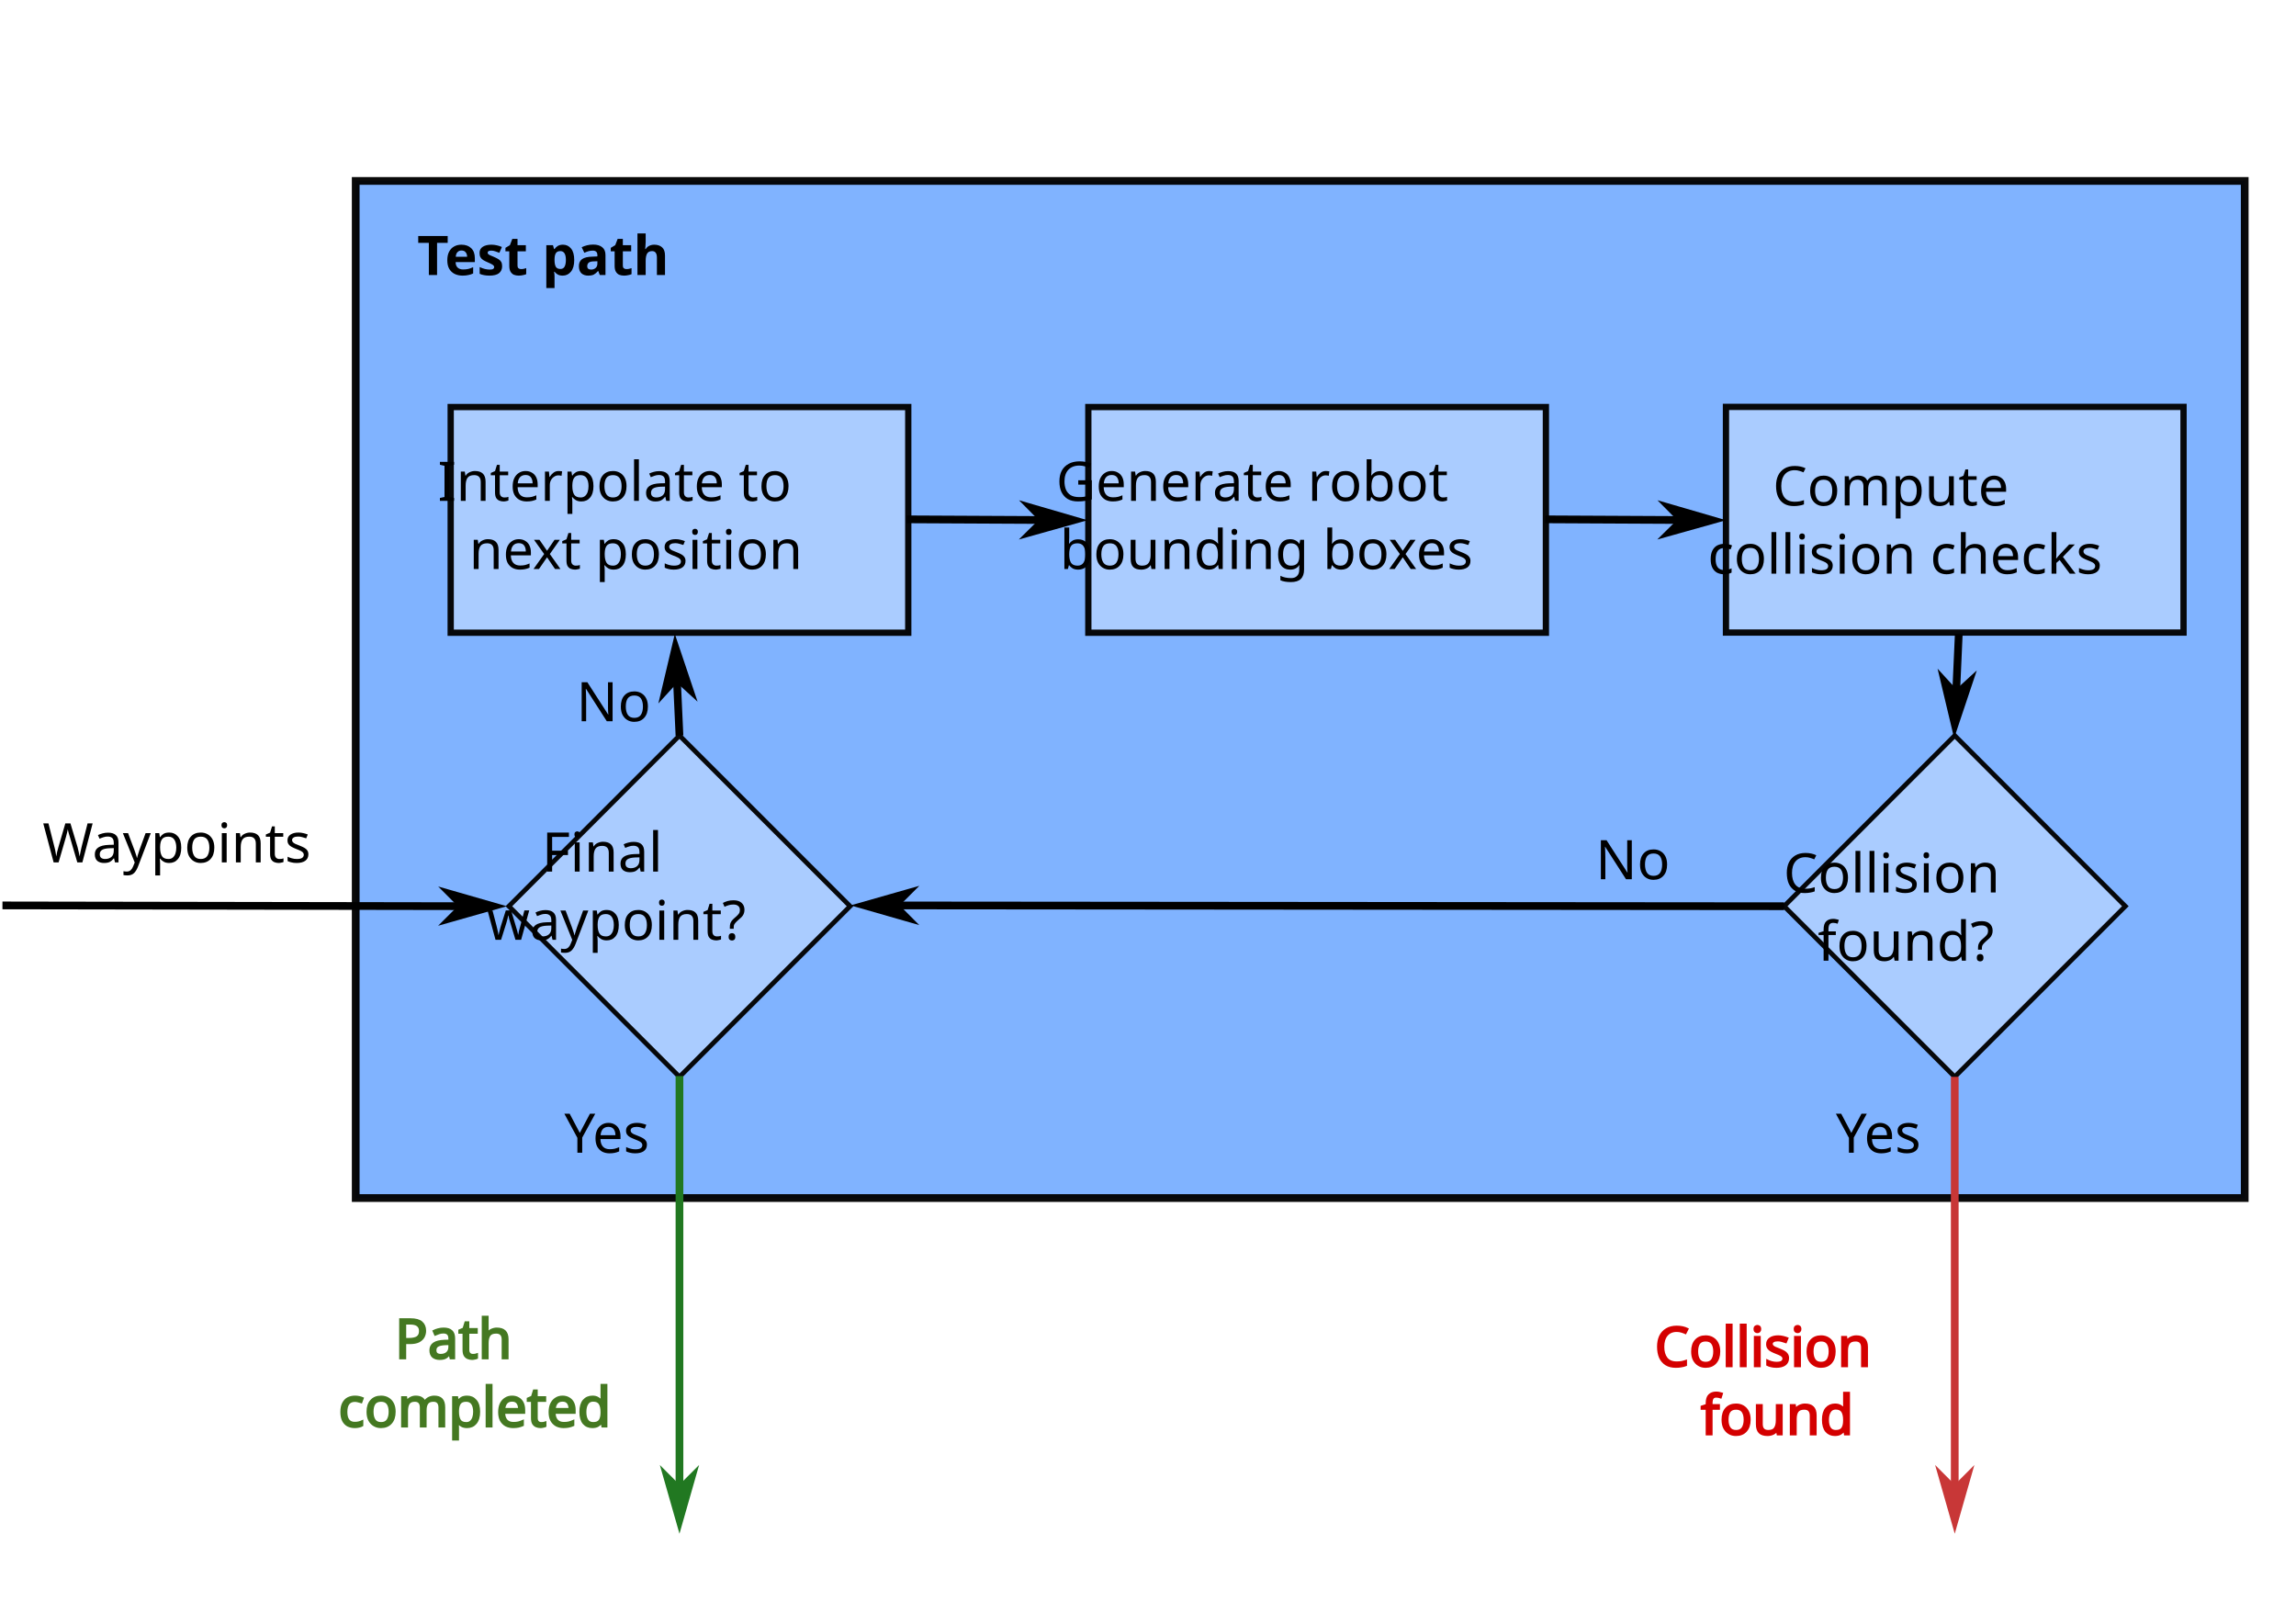
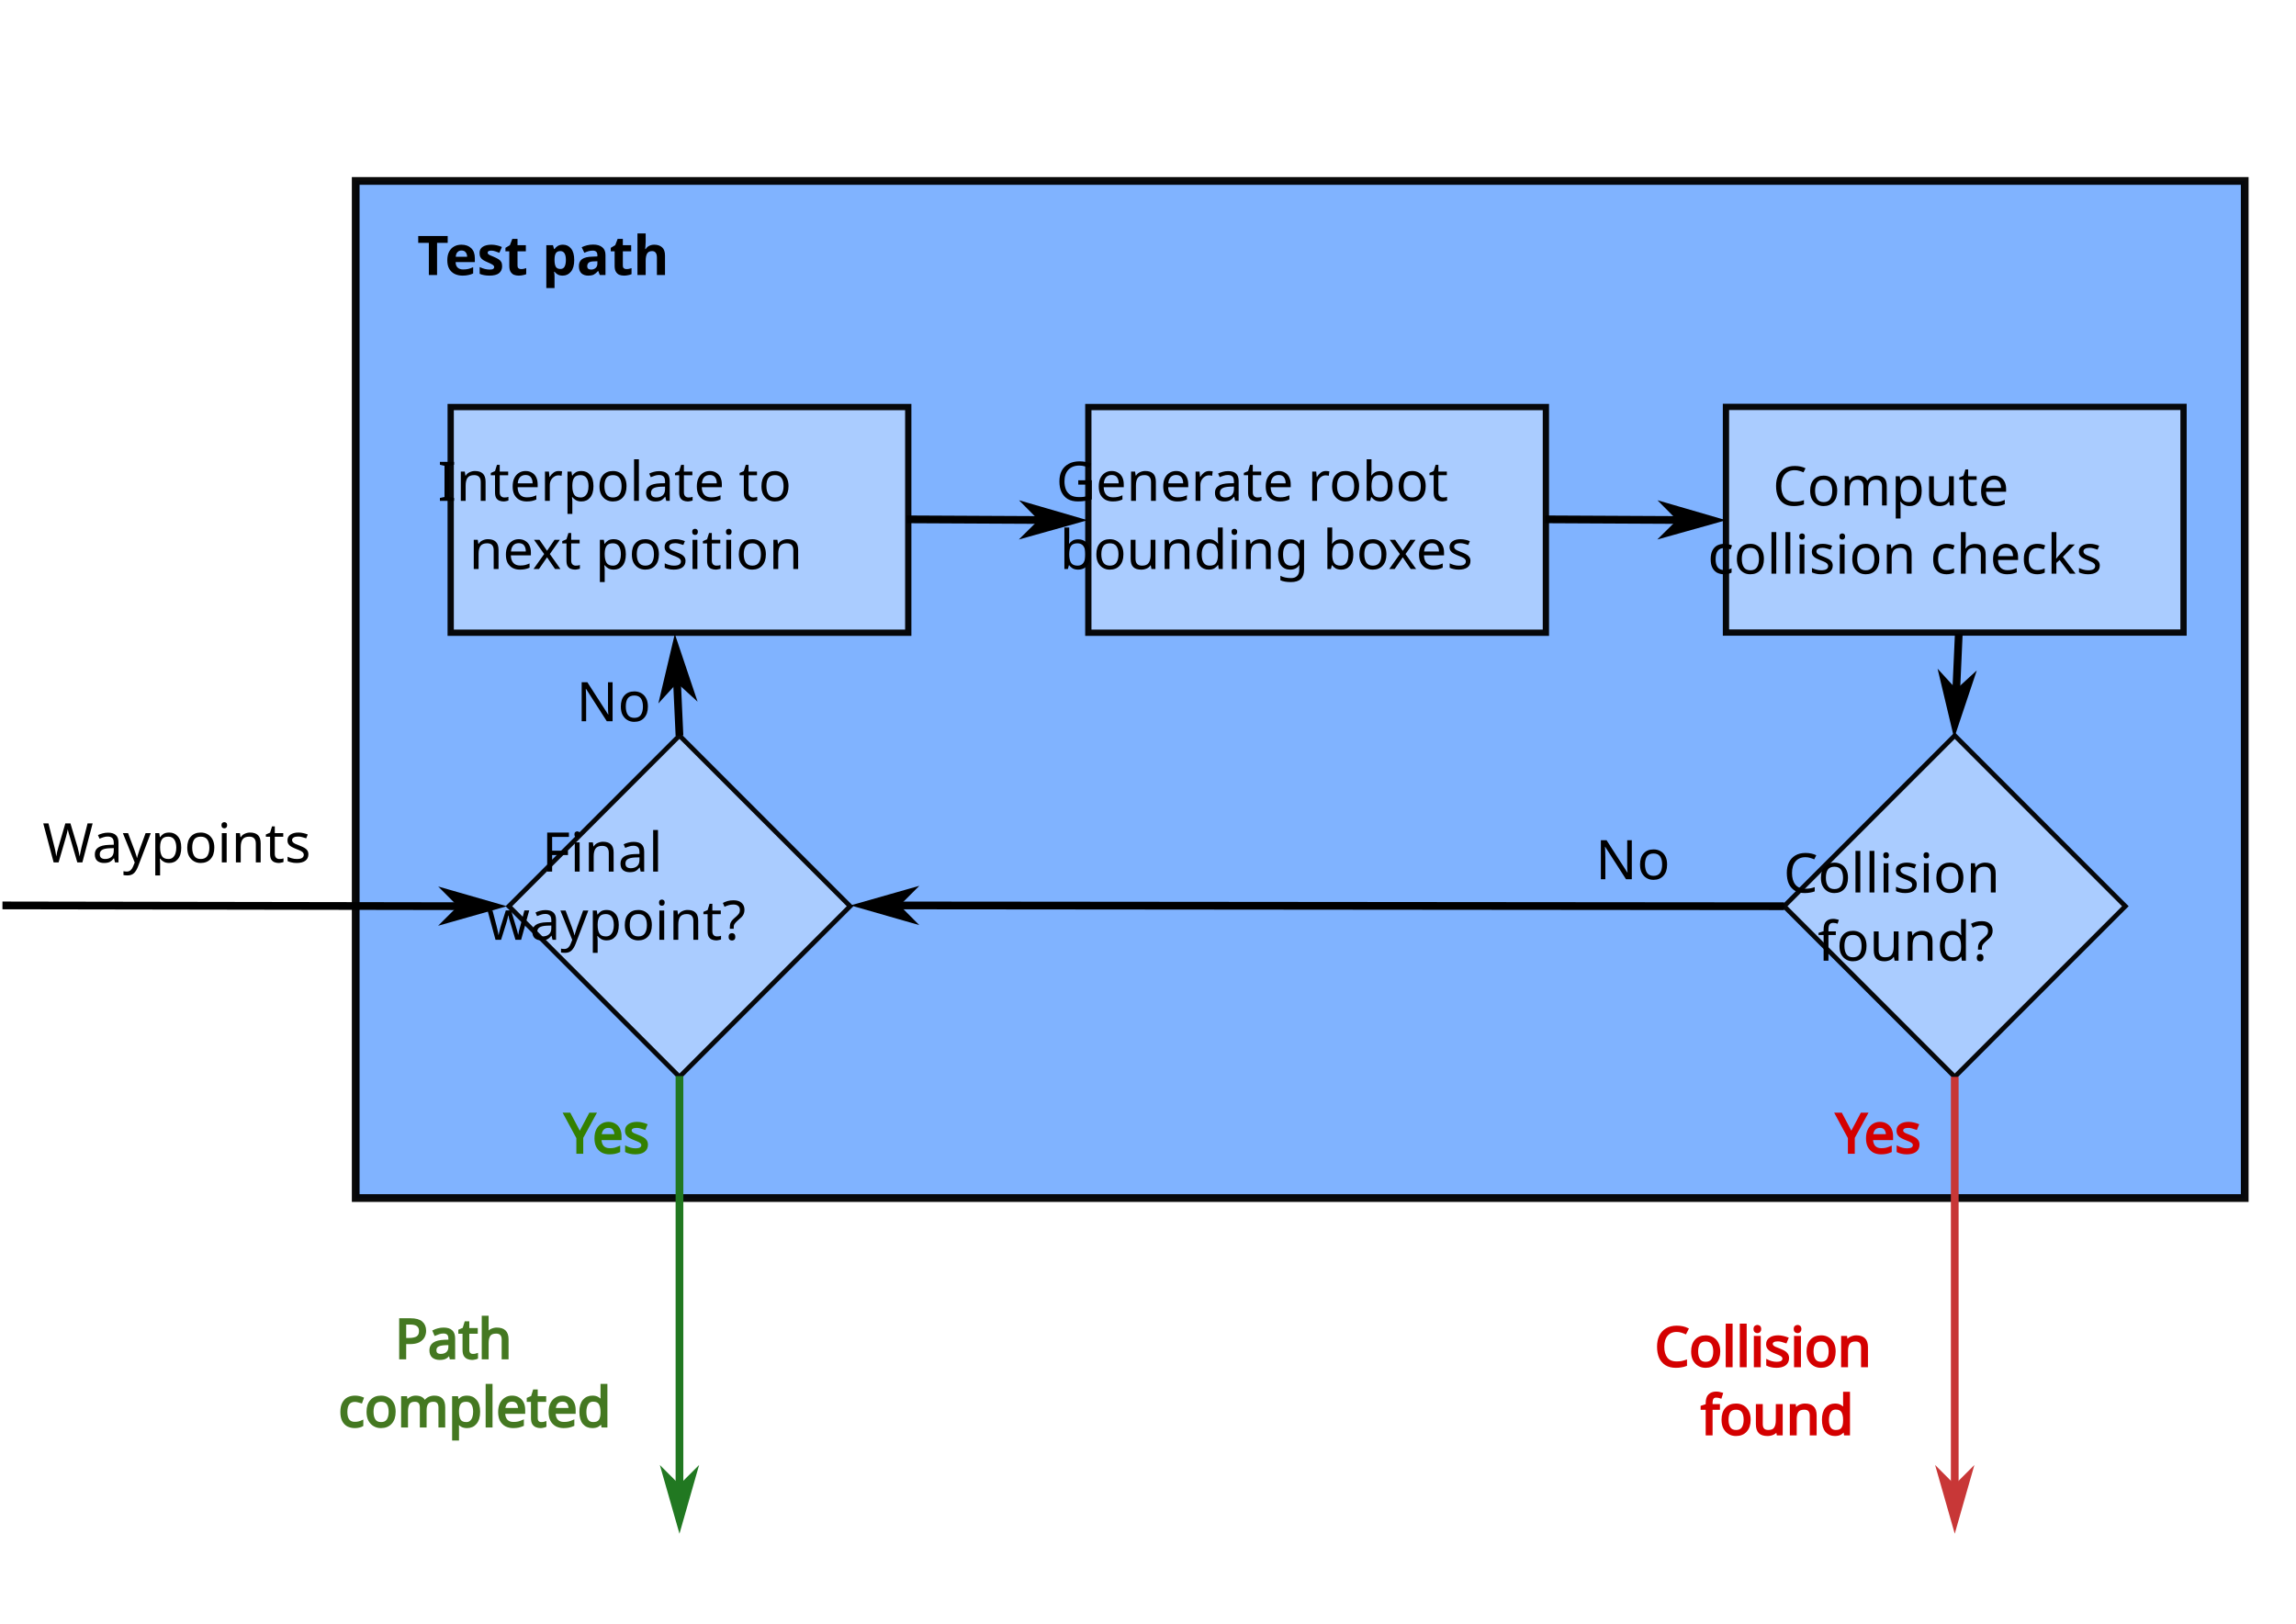
<svg xmlns="http://www.w3.org/2000/svg" width="297mm" height="210mm" viewBox="0 0 297 210" version="1.1" id="svg33598">
  <defs id="defs33595">
    <marker style="overflow:visible;" id="Arrow1Mend" refX="0.0" refY="0.0" orient="auto">
      <path transform="scale(0.4) rotate(180) translate(10,0)" style="fill-rule:evenodd;fill:context-stroke;stroke:context-stroke;stroke-width:1.0pt;" d="M 0.0,0.0 L 5.0,-5.0 L -12.5,0.0 L 5.0,5.0 L 0.0,0.0 z " id="path110481" />
    </marker>
    <marker style="overflow:visible;" id="marker110742" refX="0.0" refY="0.0" orient="auto">
      <path transform="scale(0.8) rotate(180) translate(12.5,0)" style="fill-rule:evenodd;fill:context-stroke;stroke:context-stroke;stroke-width:1.0pt;" d="M 0.0,0.0 L 5.0,-5.0 L -12.5,0.0 L 5.0,5.0 L 0.0,0.0 z " id="path110740" />
    </marker>
    <marker style="overflow:visible;" id="Arrow1Lend" refX="0.0" refY="0.0" orient="auto">
      <path transform="scale(0.8) rotate(180) translate(12.5,0)" style="fill-rule:evenodd;fill:context-stroke;stroke:context-stroke;stroke-width:1.0pt;" d="M 0.0,0.0 L 5.0,-5.0 L -12.5,0.0 L 5.0,5.0 L 0.0,0.0 z " id="path110475" />
    </marker>
    <rect x="518.651" y="365.08" width="744.749" height="50.442" id="rect44235" />
    <marker style="overflow:visible" id="Arrow1Mend-1" refX="0" refY="0" orient="auto">
      <path transform="matrix(-0.4,0,0,-0.4,-4,0)" style="fill:context-stroke;fill-rule:evenodd;stroke:context-stroke;stroke-width:1pt" d="M 0,0 5,-5 -12.5,0 5,5 Z" id="path110481-1" />
    </marker>
    <marker style="overflow:visible" id="Arrow1Mend-3" refX="0" refY="0" orient="auto">
      <path transform="matrix(-0.4,0,0,-0.4,-4,0)" style="fill:context-stroke;fill-rule:evenodd;stroke:context-stroke;stroke-width:1pt" d="M 0,0 5,-5 -12.5,0 5,5 Z" id="path110481-4" />
    </marker>
    <marker style="overflow:visible" id="Arrow1Mend-9" refX="0" refY="0" orient="auto">
      <path transform="matrix(-0.4,0,0,-0.4,-4,0)" style="fill:context-stroke;fill-rule:evenodd;stroke:context-stroke;stroke-width:1pt" d="M 0,0 5,-5 -12.5,0 5,5 Z" id="path110481-19" />
    </marker>
    <marker style="overflow:visible" id="Arrow1Mend-1-9" refX="0" refY="0" orient="auto">
      <path transform="matrix(-0.4,0,0,-0.4,-4,0)" style="fill:context-stroke;fill-rule:evenodd;stroke:context-stroke;stroke-width:1pt" d="M 0,0 5,-5 -12.5,0 5,5 Z" id="path110481-1-3" />
    </marker>
    <marker style="overflow:visible" id="Arrow1Mend-9-8" refX="0" refY="0" orient="auto">
      <path transform="matrix(-0.4,0,0,-0.4,-4,0)" style="fill:context-stroke;fill-rule:evenodd;stroke:context-stroke;stroke-width:1pt" d="M 0,0 5,-5 -12.5,0 5,5 Z" id="path110481-19-0" />
    </marker>
    <marker style="overflow:visible" id="Arrow1Mend-9-8-6" refX="0" refY="0" orient="auto">
      <path transform="matrix(-0.4,0,0,-0.4,-4,0)" style="fill:context-stroke;fill-rule:evenodd;stroke:context-stroke;stroke-width:1pt" d="M 0,0 5,-5 -12.5,0 5,5 Z" id="path110481-19-0-6" />
    </marker>
    <marker style="overflow:visible" id="Arrow1Mend-9-8-0" refX="0" refY="0" orient="auto">
      <path transform="matrix(-0.4,0,0,-0.4,-4,0)" style="fill:context-stroke;fill-rule:evenodd;stroke:context-stroke;stroke-width:1pt" d="M 0,0 5,-5 -12.5,0 5,5 Z" id="path110481-19-0-0" />
    </marker>
    <marker style="overflow:visible" id="Arrow1Mend-1-2" refX="0" refY="0" orient="auto">
      <path transform="matrix(-0.4,0,0,-0.4,-4,0)" style="fill:context-stroke;fill-rule:evenodd;stroke:context-stroke;stroke-width:1pt" d="M 0,0 5,-5 -12.5,0 5,5 Z" id="path110481-1-6" />
    </marker>
  </defs>
  <g id="layer3">
    <g id="g103430" transform="translate(-6.377157,16.09234)">
      <g id="g103423">
        <rect style="fill:#80b3ff;stroke:#000000;stroke-width:1;stroke-opacity:0.959" id="rect96306" width="244.353" height="131.548" x="52.39" y="7.308" />
      </g>
      <g id="g101540">
        <text xml:space="preserve" style="font-size:7.056px;line-height:1.25;font-family:Sans;-inkscape-font-specification:'Sans, Normal';font-variant-ligatures:none;word-spacing:0px;stroke-width:0.265" x="60.335" y="19.478" id="text101536">
          <tspan id="tspan101534" style="font-weight:bold;stroke-width:0.265" x="60.335" y="19.478">Test path</tspan>
        </text>
      </g>
    </g>
  </g>
  <g id="layer2" />
  <g id="layer1">
    <text xml:space="preserve" style="font-size:7.056px;line-height:1.25;font-family:Sans;-inkscape-font-specification:'Sans, Normal';font-variant-ligatures:none;word-spacing:0px;stroke-width:0.265" x="129.207" y="21.891" id="text37133">
      <tspan style="text-align:center;text-anchor:middle;stroke-width:0.265" x="129.207" y="21.891" id="tspan49701" />
    </text>
    <text xml:space="preserve" transform="scale(0.2645833)" id="text44233" style="line-height:1.25;font-family:Sans;font-size:26.667px;-inkscape-font-specification:'Sans, Normal';font-variant-ligatures:none;word-spacing:0px;white-space:pre;shape-inside:url(#rect44235)" />
    <g id="g103588" transform="translate(71.57911,21.44706)">
      <rect style="fill:#aaccff;stroke:#000000;stroke-width:0.811;stroke-opacity:0.959" id="rect88903" width="59.189" height="29.189" x="69.201" y="31.197" />
      <text xml:space="preserve" style="font-size:7.056px;line-height:1.25;font-family:Sans;-inkscape-font-specification:'Sans, Normal';font-variant-ligatures:none;word-spacing:0px;stroke-width:0.265" x="98.648" y="43.328" id="text34627">
        <tspan style="text-align:center;text-anchor:middle;stroke-width:0.265" x="98.648" y="43.328" id="tspan34629">Generate robot</tspan>
        <tspan style="text-align:center;text-anchor:middle;stroke-width:0.265" x="98.648" y="52.148" id="tspan34633">bounding boxes</tspan>
      </text>
    </g>
    <g id="g97158" transform="translate(51.91851,24.96048)">
      <rect style="fill:#aaccff;stroke:#000000;stroke-width:0.811;stroke-opacity:0.959" id="rect88903-0" width="59.189" height="29.189" x="171.344" y="27.663" />
      <text xml:space="preserve" style="font-size:7.056px;line-height:1.25;font-family:Sans;-inkscape-font-specification:'Sans, Normal';font-variant-ligatures:none;word-spacing:0px;stroke-width:0.265" x="200.916" y="40.416" id="text54319">
        <tspan id="tspan54317" style="text-align:center;text-anchor:middle;stroke-width:0.265" x="200.916" y="40.416">Compute</tspan>
        <tspan style="text-align:center;text-anchor:middle;stroke-width:0.265" x="200.916" y="49.236" id="tspan89313">collision checks</tspan>
      </text>
    </g>
    <g id="g97165" transform="translate(-11.12982,-23.83246)">
      <rect style="fill:#aaccff;stroke:#000000;stroke-width:0.811;stroke-opacity:0.959" id="rect88903-0-2" width="59.189" height="29.189" x="69.429" y="76.476" />
      <text xml:space="preserve" style="font-size:7.056px;line-height:1.25;font-family:Sans;-inkscape-font-specification:'Sans, Normal';font-variant-ligatures:none;word-spacing:0px;stroke-width:0.265" x="99.799" y="88.608" id="text60555">
        <tspan id="tspan60553" style="text-align:center;text-anchor:middle;stroke-width:0.265" x="99.799" y="88.608">Interpolate to </tspan>
        <tspan style="text-align:center;text-anchor:middle;stroke-width:0.265" x="99.799" y="97.427" id="tspan60557">next position</tspan>
      </text>
    </g>
    <g id="g103581" transform="translate(-96.49173,27.09389)">
      <g id="g113224">
        <rect style="fill:#aaccff;stroke:#000000;stroke-width:0.609;stroke-opacity:0.959" id="rect88903-0-1-9" width="31.211" height="31.211" x="178.493" y="-82.268" transform="rotate(45)" />
        <text xml:space="preserve" style="font-size:7.056px;line-height:1.25;font-family:Sans;-inkscape-font-specification:'Sans, Normal';font-variant-ligatures:none;word-spacing:0px;stroke-width:0.265" x="184.484" y="85.633" id="text62915">
          <tspan id="tspan62913" style="text-align:center;text-anchor:middle;stroke-width:0.265" x="184.484" y="85.633">Final</tspan>
          <tspan style="text-align:center;text-anchor:middle;stroke-width:0.265" x="184.484" y="94.452" id="tspan62917">waypoint?</tspan>
        </text>
      </g>
    </g>
    <g id="g103462" transform="translate(12.22709,25.16054)">
      <rect style="fill:#aaccff;stroke:#000000;stroke-width:0.609;stroke-opacity:0.959" id="rect88903-0-1" width="31.211" height="31.211" x="219.63" y="-120.671" transform="rotate(45)" />
      <text xml:space="preserve" style="font-size:7.056px;line-height:1.25;font-family:Sans;-inkscape-font-specification:'Sans, Normal';font-variant-ligatures:none;word-spacing:0px;stroke-width:0.265" x="240.731" y="90.265" id="text72285">
        <tspan id="tspan72283" style="text-align:center;text-anchor:middle;stroke-width:0.265" x="240.731" y="90.265">Collision</tspan>
        <tspan style="text-align:center;text-anchor:middle;stroke-width:0.265" x="240.731" y="99.084" id="tspan72287">found?</tspan>
      </text>
    </g>
-     <text xml:space="preserve" style="font-size:7.056px;line-height:1.25;font-family:Sans;-inkscape-font-specification:'Sans, Normal';font-variant-ligatures:none;word-spacing:0px;stroke-width:0.265" x="237.479" y="149.085" id="text76581">
-       <tspan id="tspan76579" style="stroke-width:0.265" x="237.479" y="149.085">Yes</tspan>
+     <text xml:space="preserve" style="font-size:7.056px;line-height:1.25;font-family:Sans;-inkscape-font-specification:'Sans, Normal';font-variant-ligatures:none;word-spacing:0px;stroke-width:0.265;fill:#d40000;stroke:#d40000" x="237.479" y="149.085" id="text76581">
+       <tspan id="tspan76579" style="stroke-width:0.265;fill:#d40000;stroke:#d40000" x="237.479" y="149.085">Yes</tspan>
    </text>
-     <text xml:space="preserve" style="font-size:7.056px;line-height:1.25;font-family:Sans;-inkscape-font-specification:'Sans, Normal';font-variant-ligatures:none;word-spacing:0px;stroke-width:0.265" x="73" y="149.085" id="text77641">
-       <tspan id="tspan77639" style="stroke-width:0.265" x="73" y="149.085">Yes</tspan>
+     <text xml:space="preserve" style="font-size:7.056px;line-height:1.25;font-family:Sans;-inkscape-font-specification:'Sans, Normal';font-variant-ligatures:none;word-spacing:0px;stroke-width:0.265;stroke:#338000;fill:#338000" x="73" y="149.085" id="text77641">
+       <tspan id="tspan77639" style="stroke-width:0.265;stroke:#338000;fill:#338000" x="73" y="149.085">Yes</tspan>
    </text>
    <text xml:space="preserve" style="font-size:7.056px;line-height:1.25;font-family:Sans;-inkscape-font-specification:'Sans, Normal';font-variant-ligatures:none;word-spacing:0px;stroke-width:0.265" x="74.554" y="93.283" id="text78791">
      <tspan id="tspan78789" style="stroke-width:0.265" x="74.554" y="93.283">No</tspan>
    </text>
    <text xml:space="preserve" style="font-size:7.056px;line-height:1.25;font-family:Sans;-inkscape-font-specification:'Sans, Normal';font-variant-ligatures:none;word-spacing:0px;stroke-width:0.265" x="206.393" y="113.716" id="text80687">
      <tspan id="tspan80685" style="stroke-width:0.265" x="206.393" y="113.716">No</tspan>
    </text>
    <text xml:space="preserve" style="font-size:7.056px;line-height:1.25;font-family:Sans;-inkscape-font-specification:'Sans, Normal';font-variant-ligatures:none;word-spacing:0px;stroke-width:0.265;fill:#d40000;stroke:#d40000" x="234.472" y="176.697" id="text83001">
      <tspan id="tspan82999" style="text-align:center;text-anchor:middle;stroke-width:0.265;fill:#d40000;stroke:#d40000" x="234.472" y="176.697">Collision</tspan>
      <tspan style="text-align:center;text-anchor:middle;stroke-width:0.265;fill:#d40000;stroke:#d40000" x="234.472" y="185.516" id="tspan83003">found</tspan>
    </text>
    <text xml:space="preserve" style="font-size:7.056px;line-height:1.25;font-family:Sans;-inkscape-font-specification:'Sans, Normal';font-variant-ligatures:none;word-spacing:0px;stroke-width:0.265;stroke:#447821;fill:#447821" x="65.984" y="175.674" id="text83733">
      <tspan id="tspan83731" style="text-align:center;text-anchor:middle;stroke-width:0.265;stroke:#447821;fill:#447821" x="65.984" y="175.674">Path </tspan>
      <tspan style="text-align:center;text-anchor:middle;stroke-width:0.265;stroke:#447821;fill:#447821" x="65.984" y="184.493" id="tspan83735">completed</tspan>
    </text>
    <path style="fill:none;stroke:#000000;stroke-width:1;stroke-linecap:butt;stroke-linejoin:miter;stroke-miterlimit:4;stroke-dasharray:none;stroke-opacity:1;marker-end:url(#Arrow1Mend)" d="M 0.317,117.1 63.593,117.204" id="path110390" />
    <path style="fill:none;stroke:#000000;stroke-width:1;stroke-linecap:butt;stroke-linejoin:miter;stroke-miterlimit:4;stroke-dasharray:none;stroke-opacity:1;marker-end:url(#Arrow1Mend-1)" d="m 117.304,67.168 21.413,0.105" id="path110390-0" />
    <path style="fill:none;stroke:#000000;stroke-width:1;stroke-linecap:butt;stroke-linejoin:miter;stroke-miterlimit:4;stroke-dasharray:none;stroke-opacity:1;marker-end:url(#Arrow1Mend-1-2)" d="M 230.787,117.205 112.001,117.1" id="path110390-0-7" />
    <path style="fill:none;stroke:#000000;stroke-width:1;stroke-linecap:butt;stroke-linejoin:miter;stroke-miterlimit:4;stroke-dasharray:none;stroke-opacity:1;marker-end:url(#Arrow1Mend-1-9)" d="m 199.893,67.168 21.413,0.105" id="path110390-0-3" />
    <path style="fill:none;stroke:#000000;stroke-width:1;stroke-linecap:butt;stroke-linejoin:miter;stroke-miterlimit:4;stroke-dasharray:none;stroke-opacity:1;marker-end:url(#Arrow1Mend-9)" d="M 87.894,95.135 87.381,83.956" id="path110390-6" />
    <path style="fill:none;stroke:#000000;stroke-width:1;stroke-linecap:butt;stroke-linejoin:miter;stroke-miterlimit:4;stroke-dasharray:none;stroke-opacity:1;marker-end:url(#Arrow1Mend-9-8)" d="m 253.377,82.001 -0.513,11.504" id="path110390-6-5" />
    <path style="fill:none;stroke:#c83737;stroke-width:1;stroke-linecap:butt;stroke-linejoin:miter;stroke-miterlimit:4;stroke-dasharray:none;stroke-opacity:1;marker-end:url(#Arrow1Mend-9-8-6)" d="m 252.857,139.274 v 57.117" id="path110390-6-5-4" />
    <path style="fill:#5fd35f;stroke:#217821;stroke-width:1;stroke-linecap:butt;stroke-linejoin:miter;stroke-miterlimit:4;stroke-dasharray:none;stroke-opacity:1;marker-end:url(#Arrow1Mend-9-8-0)" d="m 87.894,139.169 v 57.221" id="path110390-6-5-46" />
    <text xml:space="preserve" style="font-size:7.056px;line-height:1.25;font-family:Sans;-inkscape-font-specification:'Sans, Normal';font-variant-ligatures:none;word-spacing:0px;stroke-width:0.265" x="5.517" y="111.537" id="text112449">
      <tspan id="tspan112447" style="stroke-width:0.265" x="5.517" y="111.537">Waypoints</tspan>
    </text>
  </g>
</svg>
